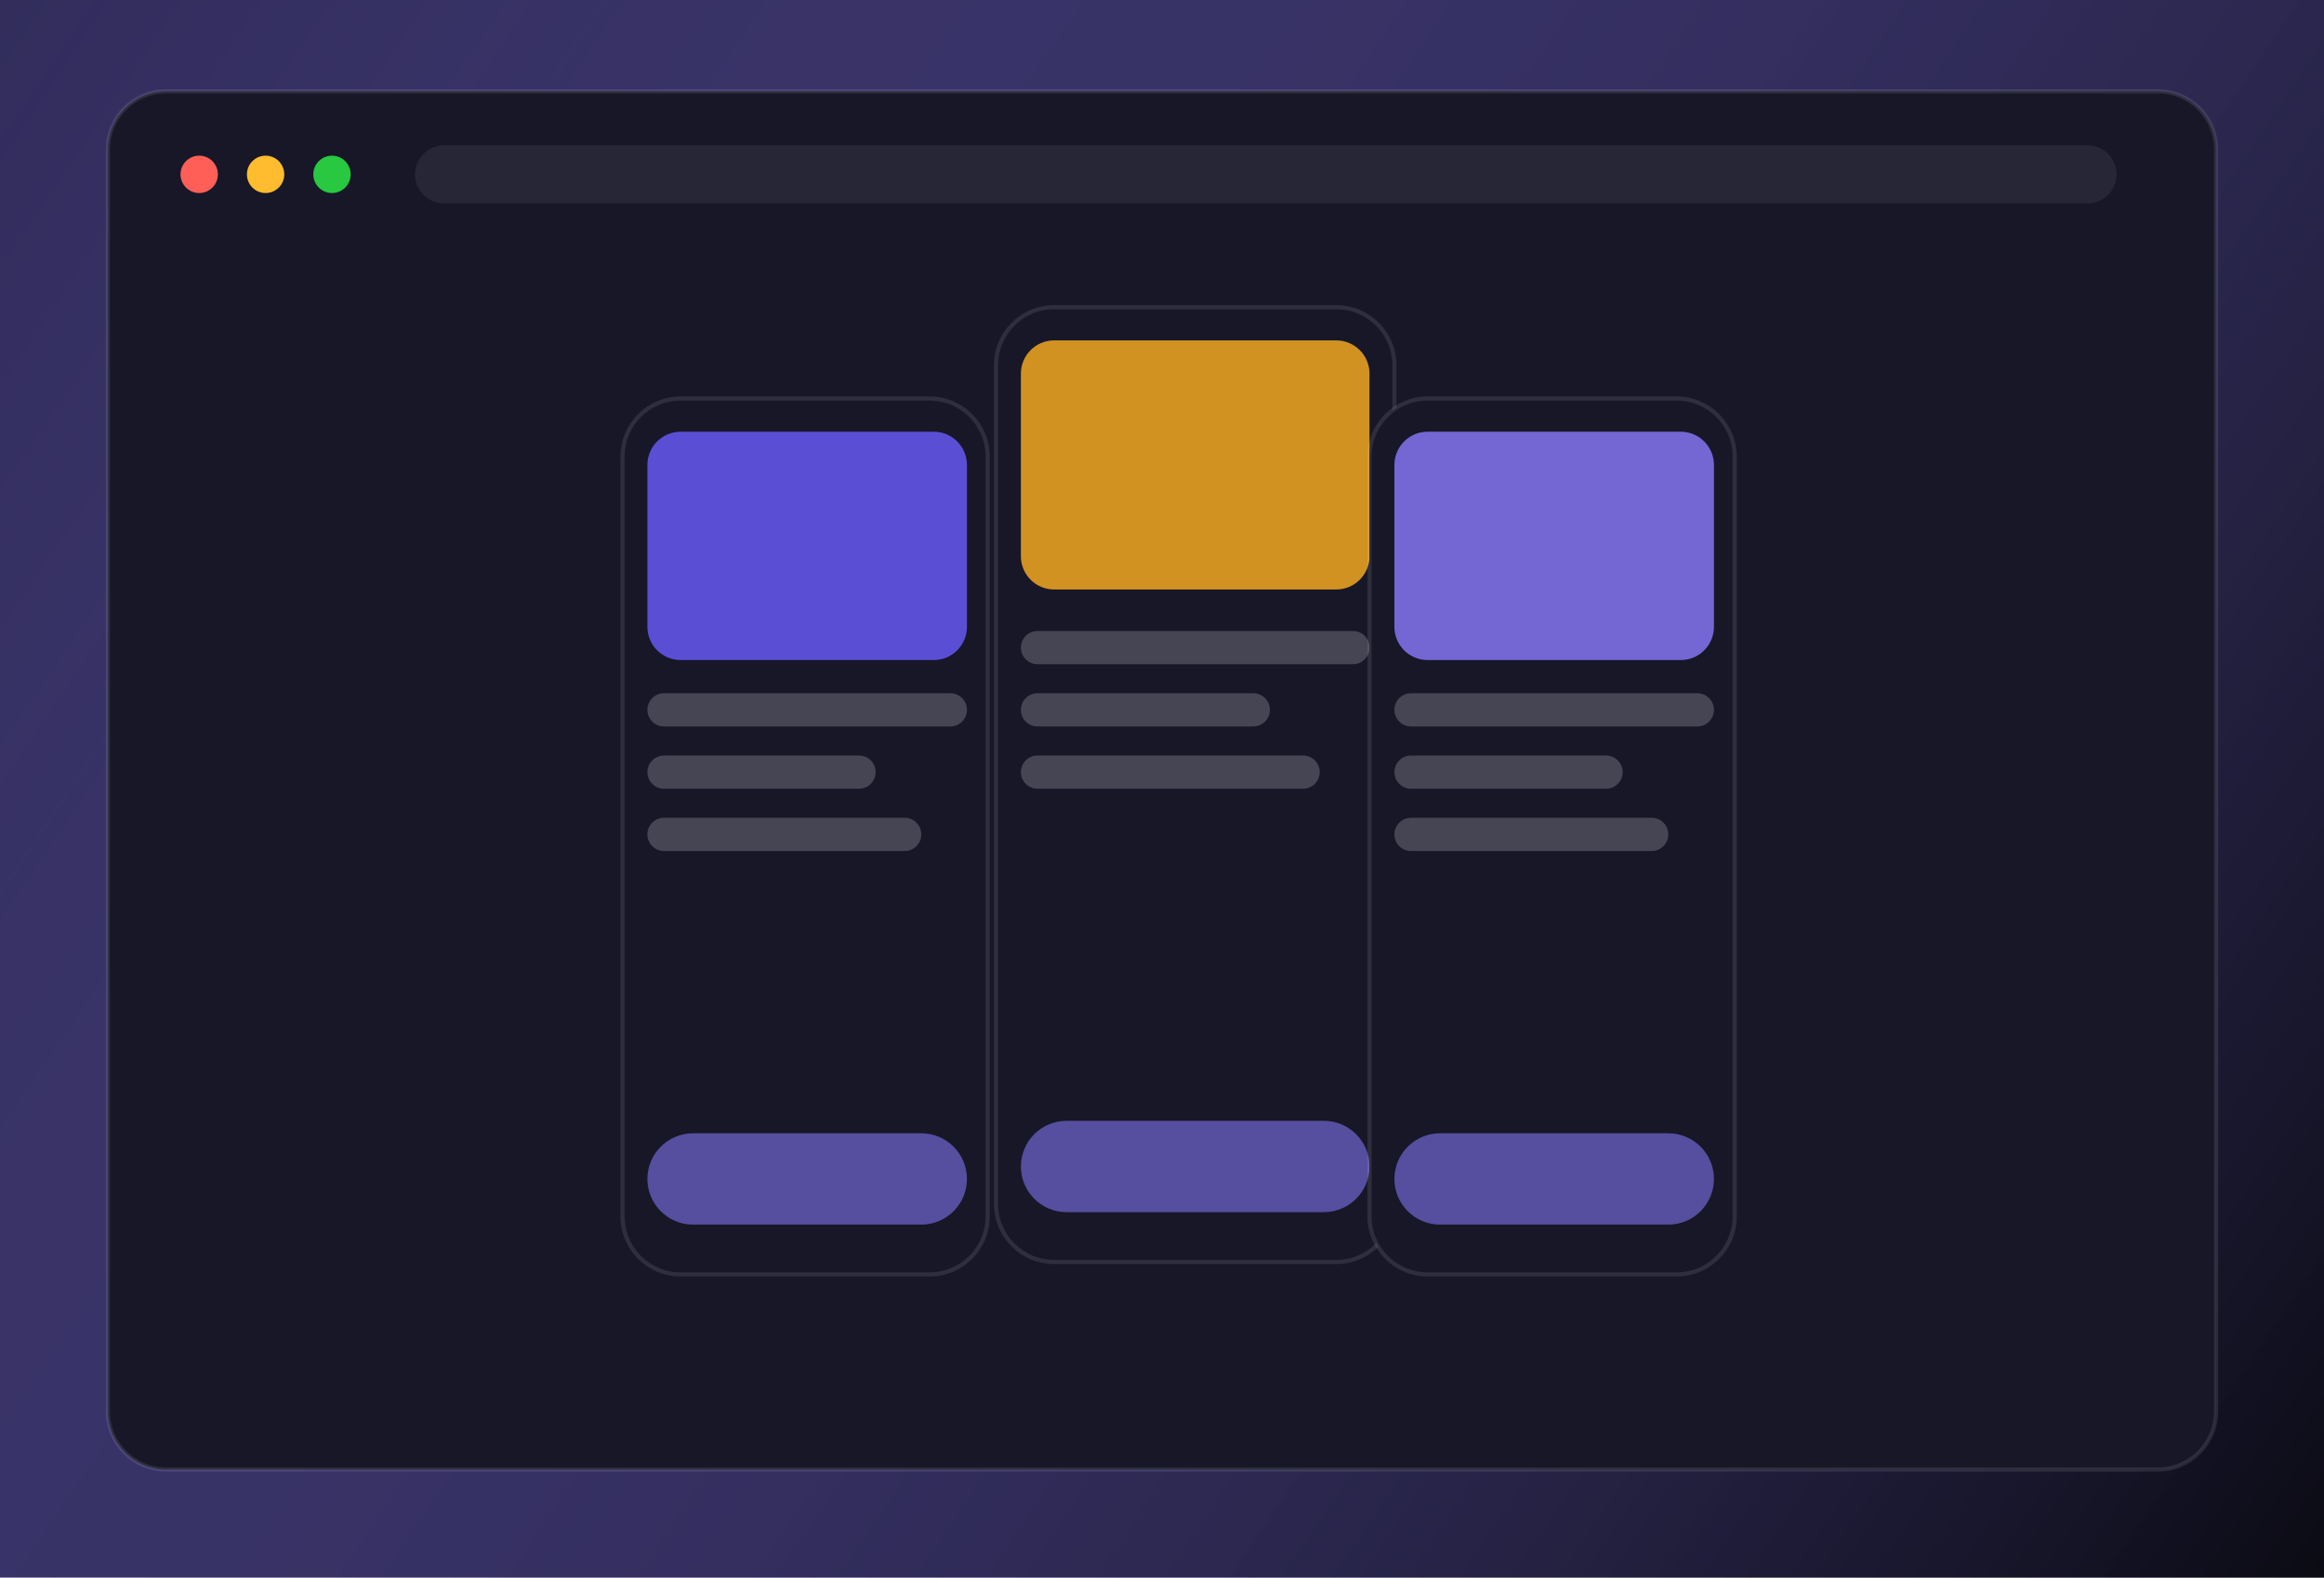
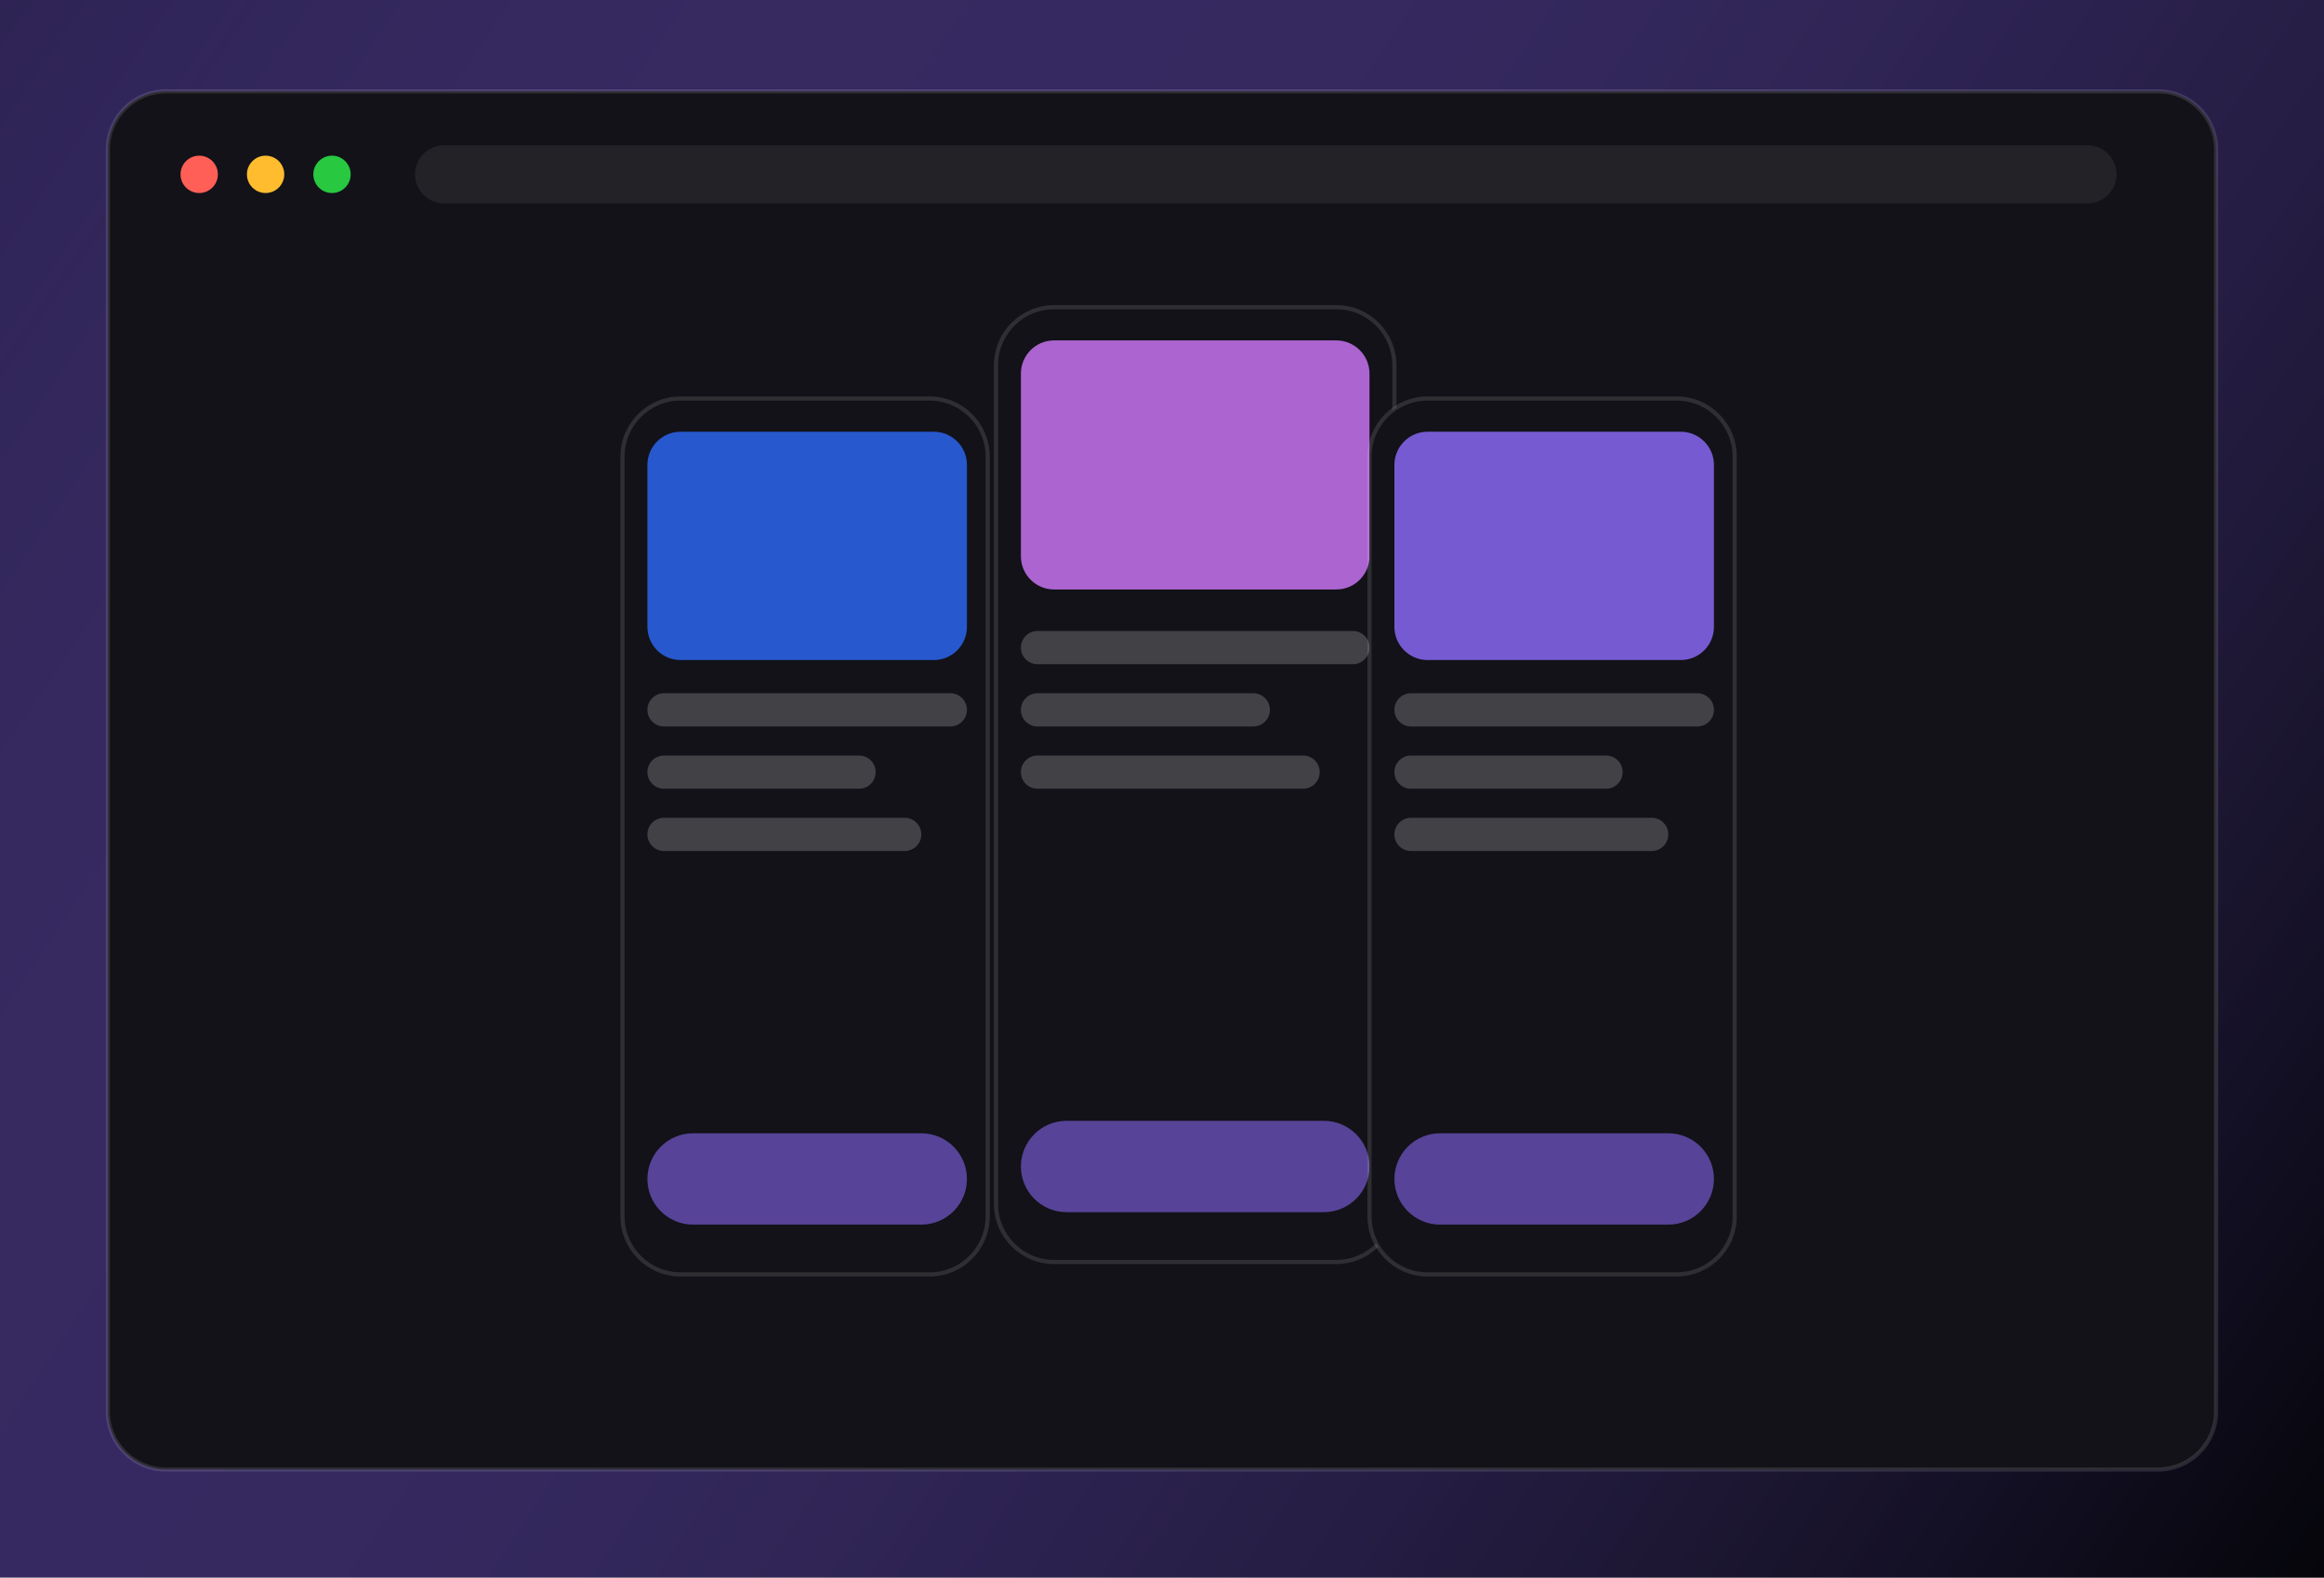
<svg xmlns="http://www.w3.org/2000/svg" viewBox="0 0 560 380" width="560" height="380" role="img">
  <defs>
    <linearGradient id="bg" x1="0" y1="0" x2="560" y2="380" gradientUnits="userSpaceOnUse">
-       <stop offset="0" stop-color="#8b7bff" stop-opacity=".30" />
-       <stop offset="1" stop-color="#0b0b14" />
+       <stop offset="0" stop-color="#8f6cff" stop-opacity=".30" />
+       <stop offset="1" stop-color="#05050a" />
    </linearGradient>
    <clipPath id="clip">
      <rect x="26" y="60" width="508" height="294" rx="10" />
    </clipPath>
  </defs>
-   <rect width="560" height="380" fill="#0b0b14" />
+   <rect width="560" height="380" fill="#05050a" />
  <rect width="560" height="380" fill="url(#bg)" />
-   <rect x="26" y="22" width="508" height="332" rx="14" fill="#171728" stroke="rgba(255,255,255,0.10)" />
+   <rect x="26" y="22" width="508" height="332" rx="14" fill="#121218" stroke="rgba(255,255,255,0.12)" />
  <circle cx="48" cy="42" r="4.5" fill="#ff5f57" />
  <circle cx="64" cy="42" r="4.5" fill="#febc2e" />
  <circle cx="80" cy="42" r="4.5" fill="#28c840" />
  <rect x="100" y="35" width="410" height="14" rx="7" fill="rgba(255,255,255,.07)" />
  <g clip-path="url(#clip)">
    <g transform="translate(150 96)">
-       <rect width="88" height="211" rx="14" fill="#171728" stroke="rgba(255,255,255,0.10)" />
-       <rect x="6" y="8" width="77" height="55" rx="8" fill="#6a5cff" opacity=".8" />
+       <rect width="88" height="211" rx="14" fill="#121218" stroke="rgba(255,255,255,0.12)" />
+       <rect x="6" y="8" width="77" height="55" rx="8" fill="#2d69fb" opacity=".8" />
      <rect x="6" y="71" width="77" height="8" rx="4" fill="rgba(255,255,255,.20)" />
      <rect x="6" y="86" width="55" height="8" rx="4" fill="rgba(255,255,255,.20)" />
      <rect x="6" y="101" width="66" height="8" rx="4" fill="rgba(255,255,255,.20)" />
-       <rect x="6" y="177" width="77" height="22" rx="11" fill="#8b7bff" opacity=".55" />
+       <rect x="6" y="177" width="77" height="22" rx="11" fill="#8f6cff" opacity=".55" />
    </g>
    <g transform="translate(240 74)">
-       <rect width="96" height="230" rx="14" fill="#171728" stroke="rgba(255,255,255,0.10)" />
-       <rect x="6" y="8" width="84" height="60" rx="8" fill="#ffb020" opacity=".8" />
+       <rect width="96" height="230" rx="14" fill="#121218" stroke="rgba(255,255,255,0.12)" />
+       <rect x="6" y="8" width="84" height="60" rx="8" fill="#d278fe" opacity=".8" />
      <rect x="6" y="78" width="84" height="8" rx="4" fill="rgba(255,255,255,.20)" />
      <rect x="6" y="93" width="60" height="8" rx="4" fill="rgba(255,255,255,.20)" />
      <rect x="6" y="108" width="72" height="8" rx="4" fill="rgba(255,255,255,.20)" />
-       <rect x="6" y="196" width="84" height="22" rx="11" fill="#8b7bff" opacity=".55" />
+       <rect x="6" y="196" width="84" height="22" rx="11" fill="#8f6cff" opacity=".55" />
    </g>
    <g transform="translate(330 96)">
-       <rect width="88" height="211" rx="14" fill="#171728" stroke="rgba(255,255,255,0.10)" />
-       <rect x="6" y="8" width="77" height="55" rx="8" fill="#8b7bff" opacity=".8" />
+       <rect width="88" height="211" rx="14" fill="#121218" stroke="rgba(255,255,255,0.12)" />
+       <rect x="6" y="8" width="77" height="55" rx="8" fill="#8f6cff" opacity=".8" />
      <rect x="6" y="71" width="77" height="8" rx="4" fill="rgba(255,255,255,.20)" />
      <rect x="6" y="86" width="55" height="8" rx="4" fill="rgba(255,255,255,.20)" />
      <rect x="6" y="101" width="66" height="8" rx="4" fill="rgba(255,255,255,.20)" />
-       <rect x="6" y="177" width="77" height="22" rx="11" fill="#8b7bff" opacity=".55" />
+       <rect x="6" y="177" width="77" height="22" rx="11" fill="#8f6cff" opacity=".55" />
    </g>
  </g>
</svg>
